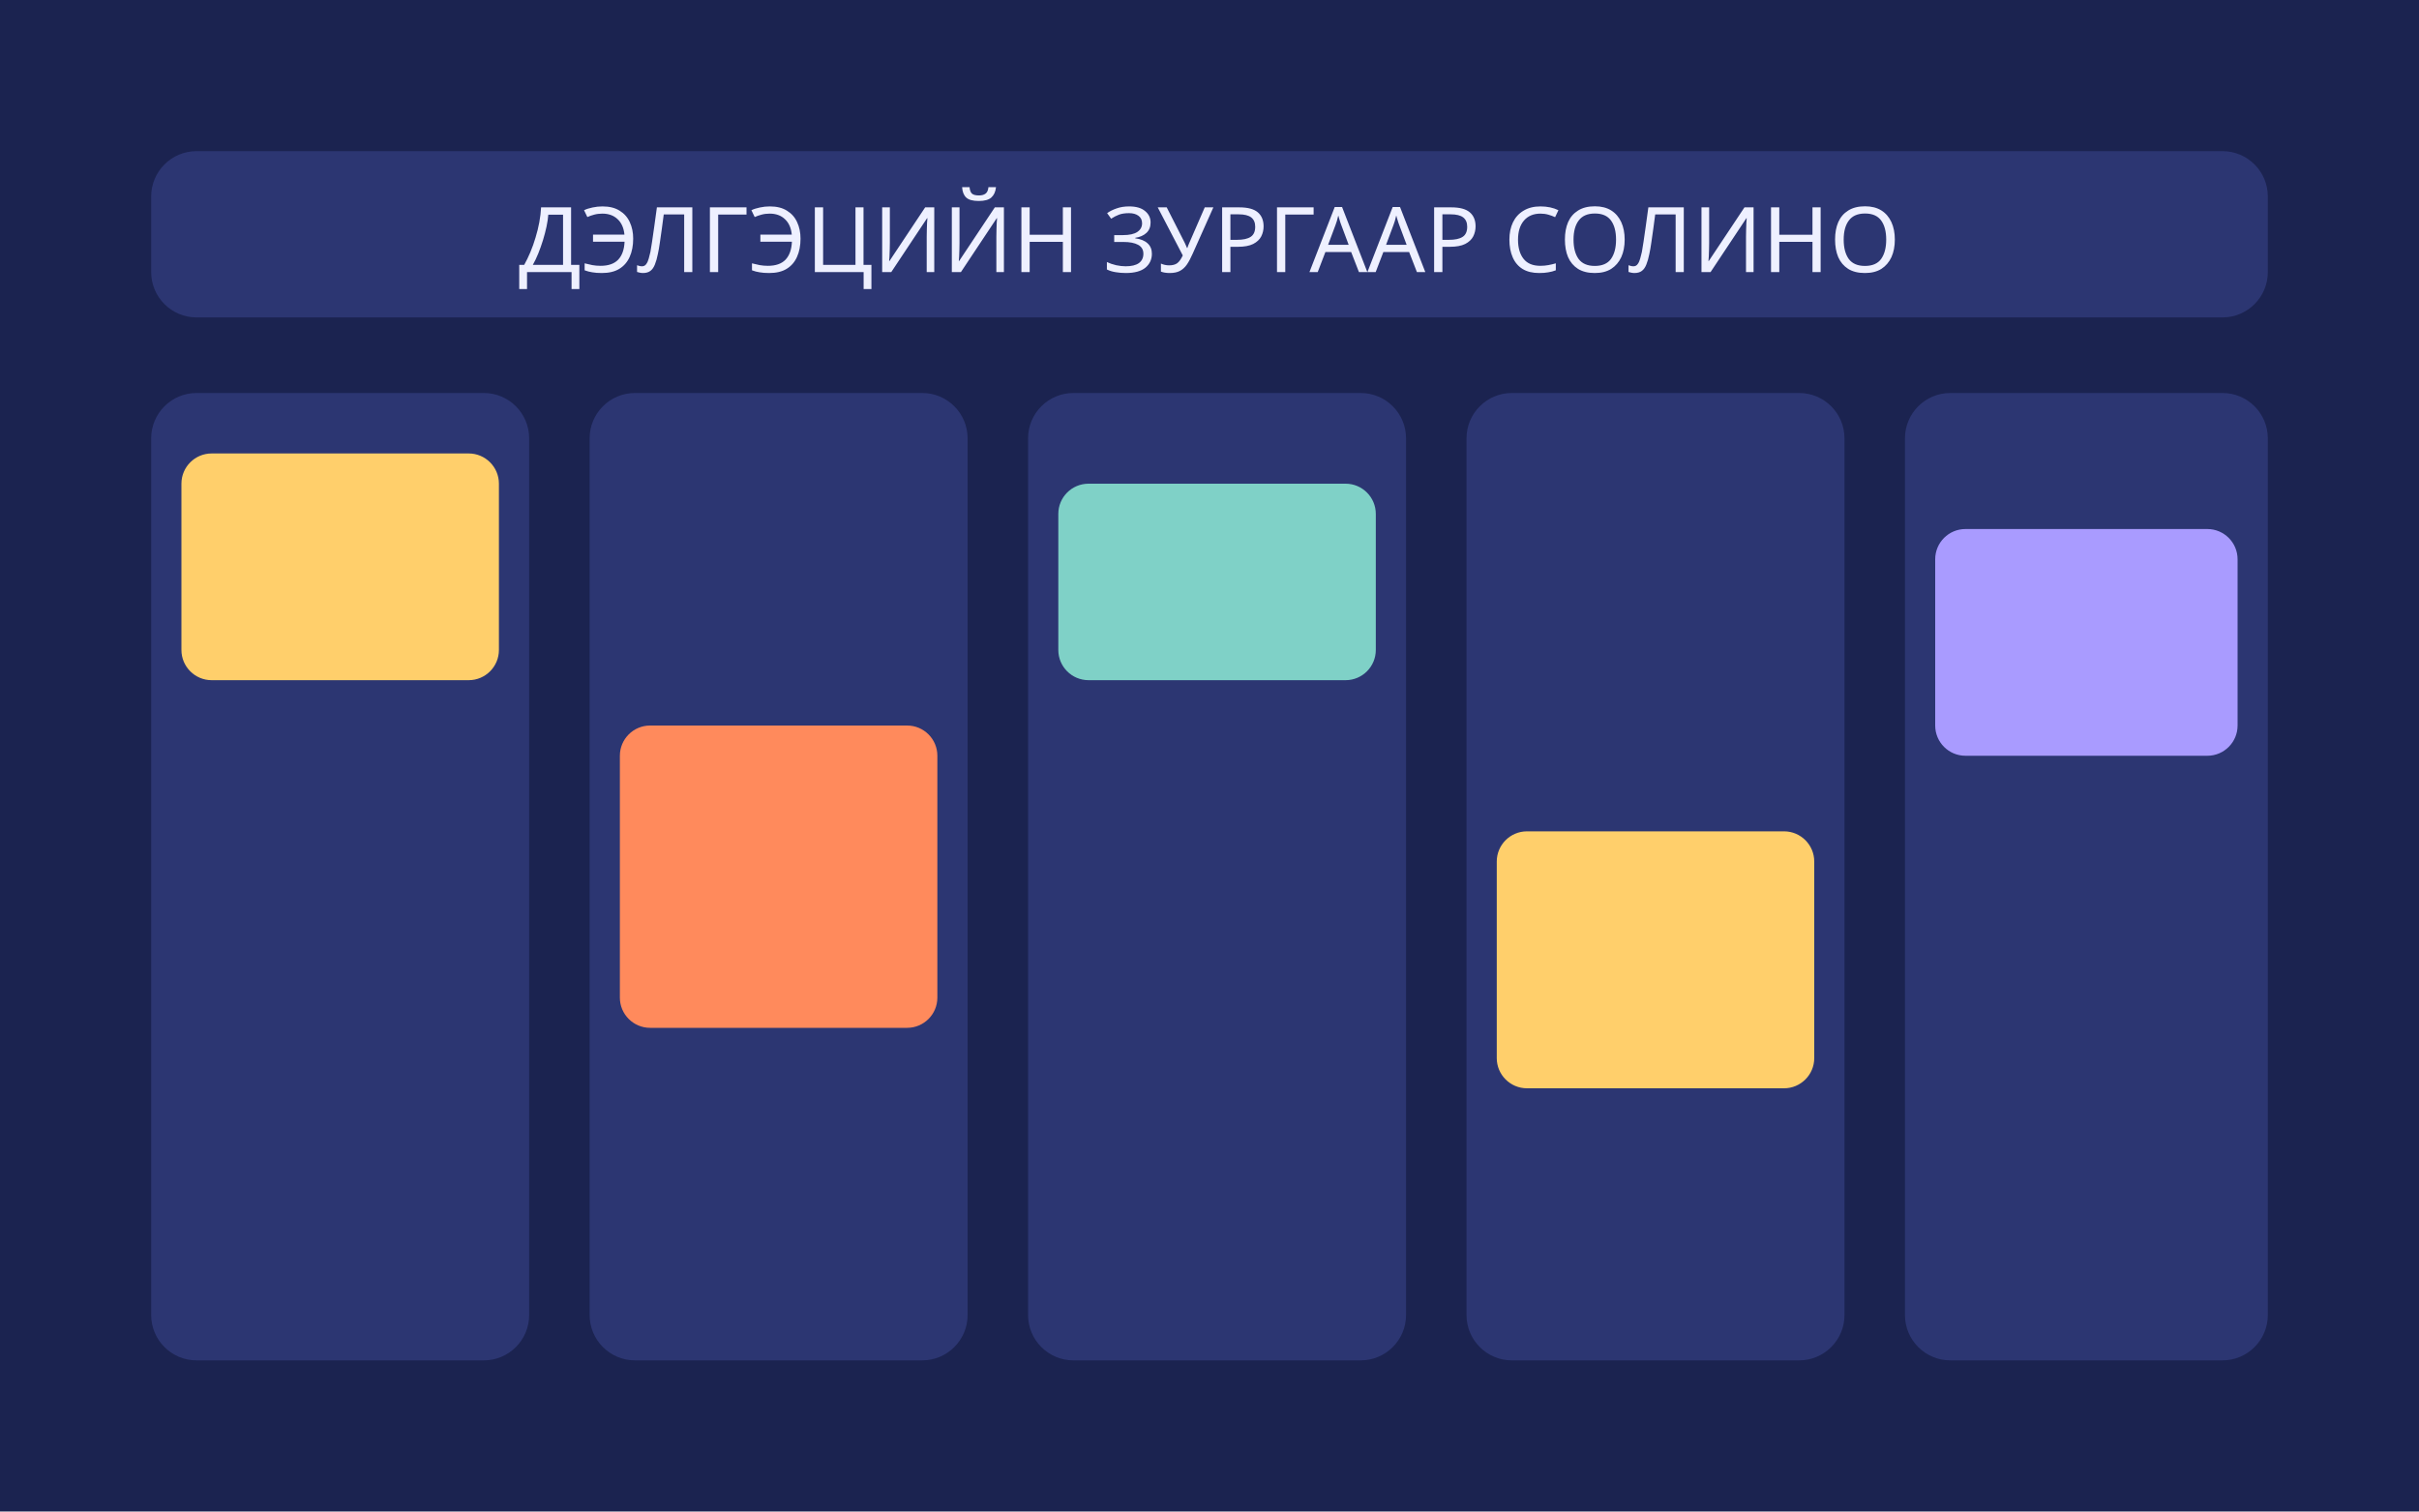
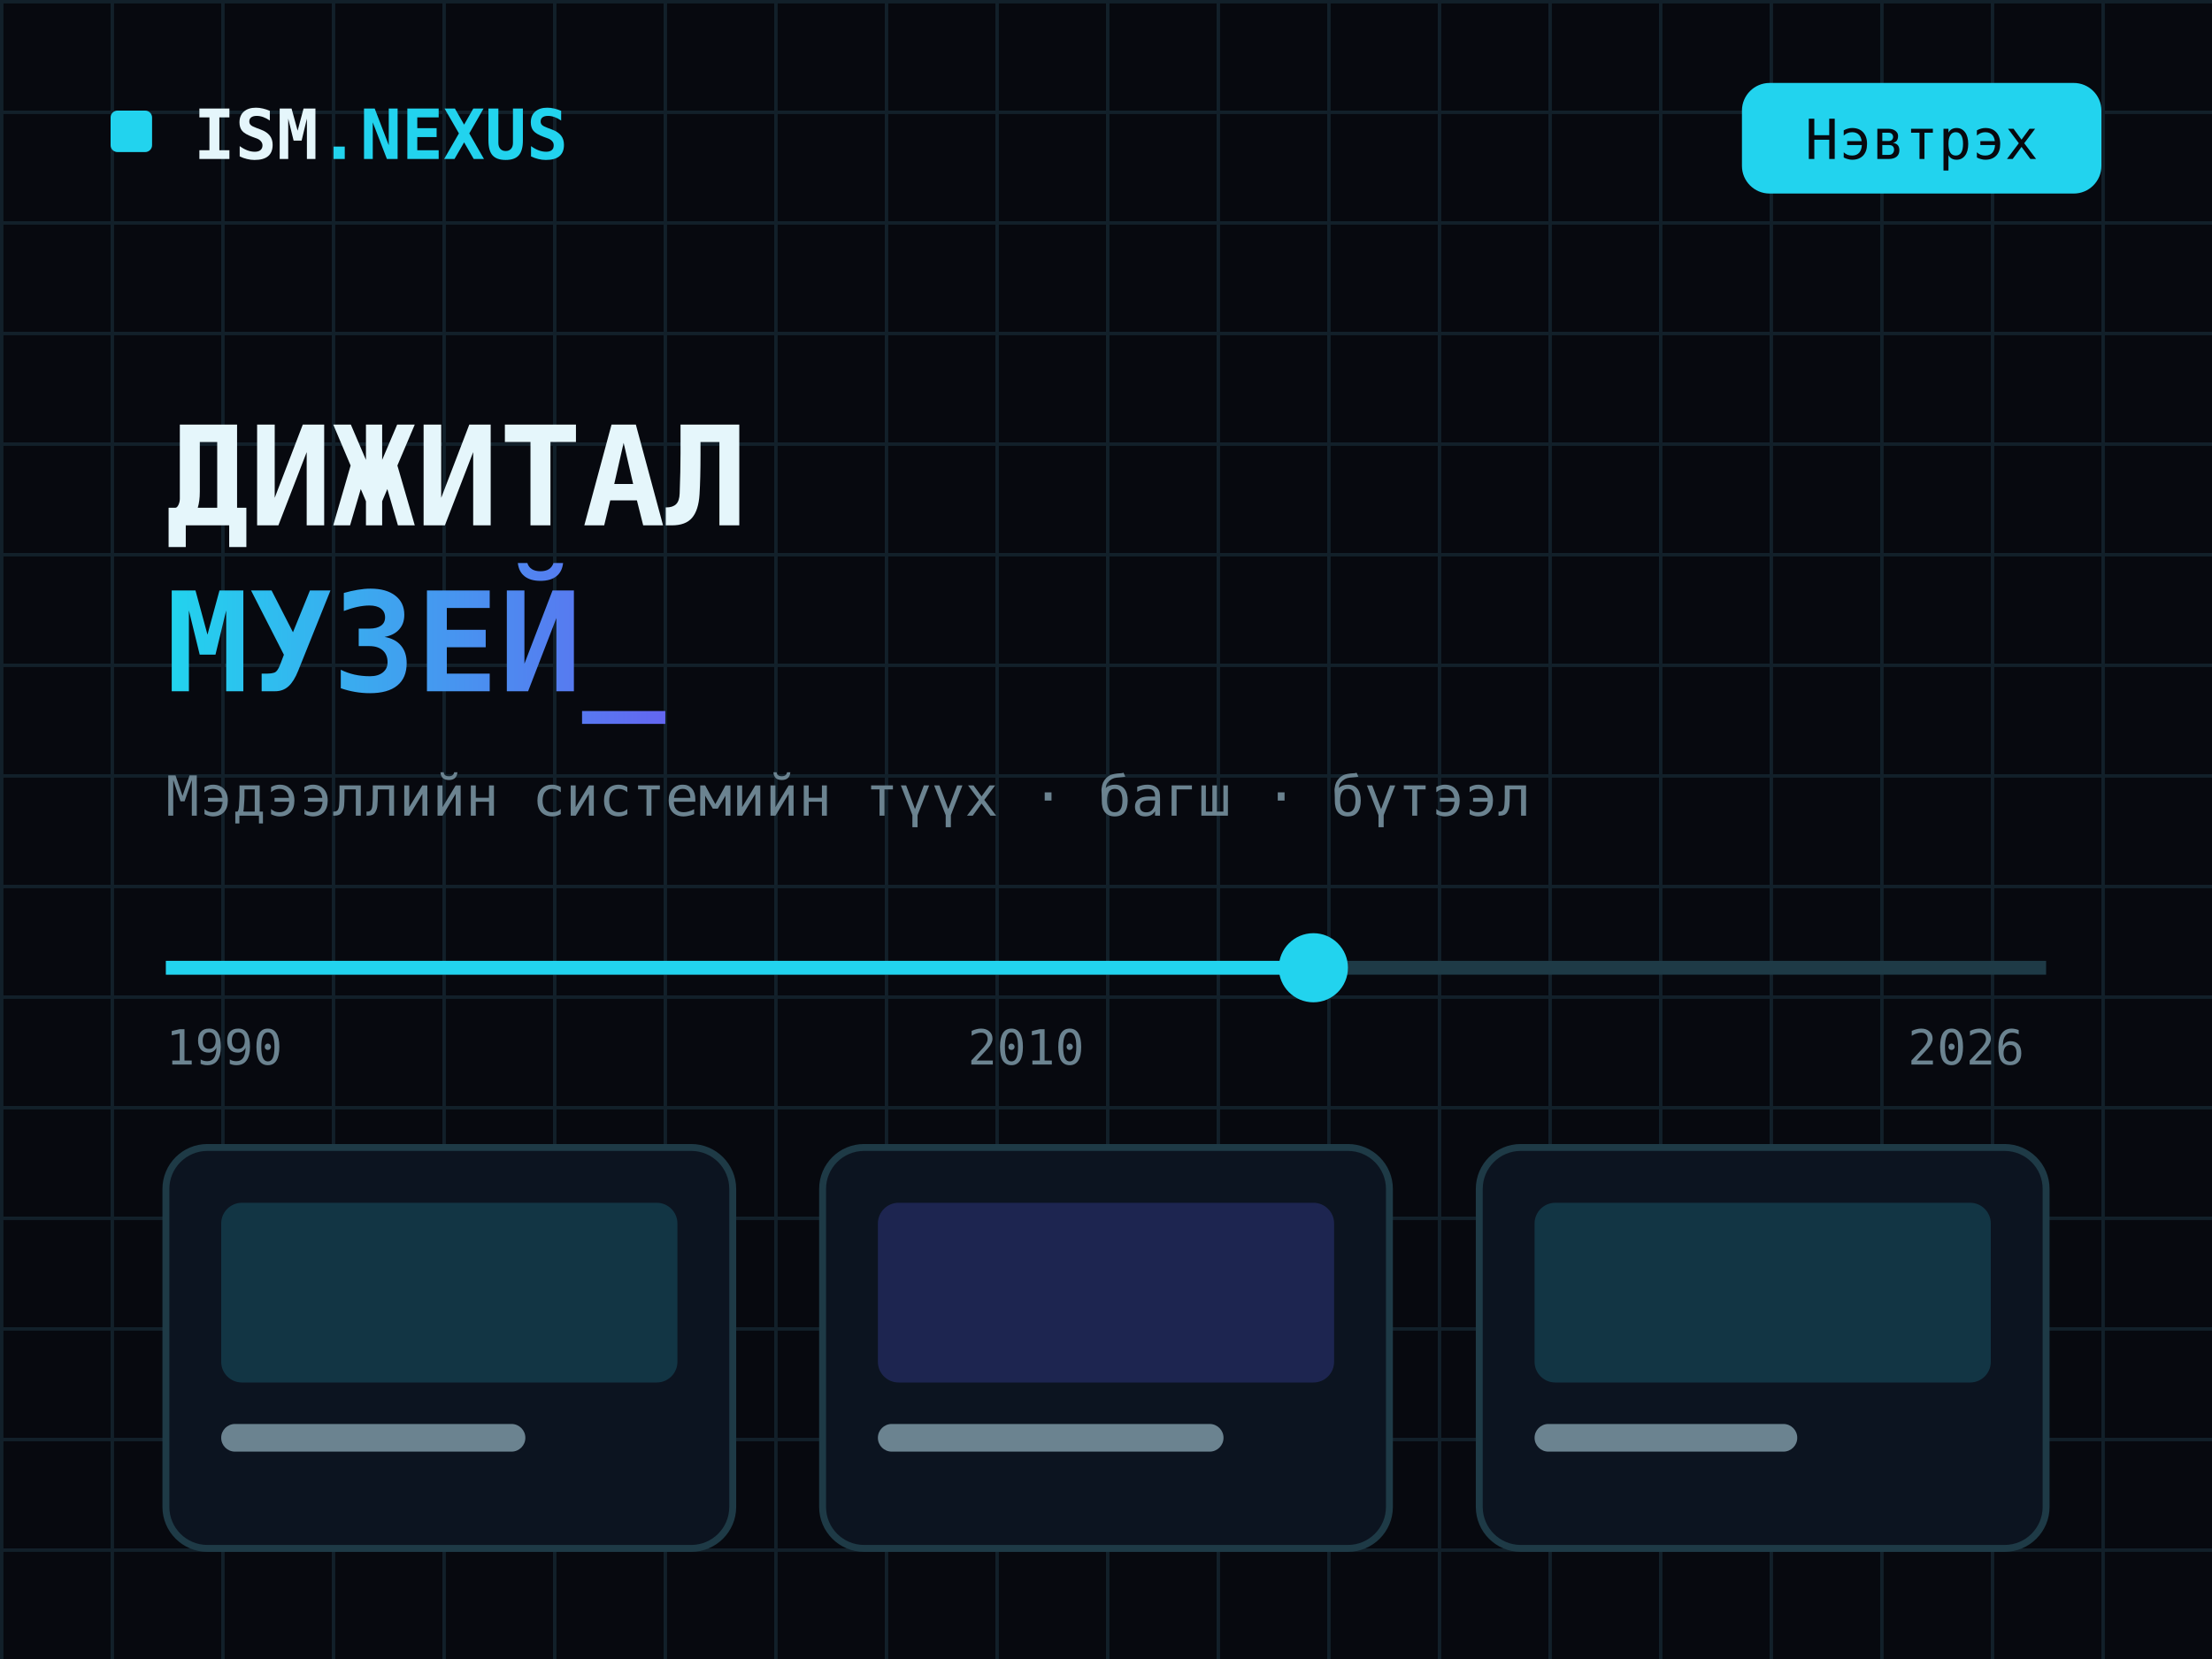
- <svg xmlns="http://www.w3.org/2000/svg" viewBox="0 0 320 200">
-   <rect width="320" height="200" fill="#1b2350" />
-   <rect x="20" y="20" width="280" height="22" rx="6" fill="#2c3672" />
-   <g fill="#2c3672">
-     <rect x="20" y="52" width="50" height="128" rx="6" />
-     <rect x="78" y="52" width="50" height="128" rx="6" />
-     <rect x="136" y="52" width="50" height="128" rx="6" />
-     <rect x="194" y="52" width="50" height="128" rx="6" />
-     <rect x="252" y="52" width="48" height="128" rx="6" />
+ <svg xmlns="http://www.w3.org/2000/svg" viewBox="0 0 320 240">
+   <defs>
+     <pattern id="g" width="16" height="16" patternUnits="userSpaceOnUse">
+       <path d="M16 0H0V16" fill="none" stroke="#12202a" stroke-width="1" />
+     </pattern>
+     <linearGradient id="c" x1="0" x2="1">
+       <stop offset="0" stop-color="#22d3ee" />
+       <stop offset="1" stop-color="#6366f1" />
+     </linearGradient>
+   </defs>
+   <rect width="320" height="240" fill="#07090f" />
+   <rect width="320" height="240" fill="url(#g)" />
+   <rect x="16" y="16" width="6" height="6" rx="1" fill="#22d3ee" />
+   <text x="28" y="23" fill="#e5f6fb" font-family="monospace" font-size="10" font-weight="700">ISM<tspan fill="#22d3ee">.NEXUS</tspan>
+   </text>
+   <rect x="252" y="12" width="52" height="16" rx="4" fill="#22d3ee" />
+   <text x="278" y="23" fill="#07090f" font-family="monospace" font-size="8" text-anchor="middle">Нэвтрэх</text>
+   <text x="24" y="76" fill="#e5f6fb" font-family="monospace" font-size="20" font-weight="700">ДИЖИТАЛ</text>
+   <text x="24" y="100" fill="url(#c)" font-family="monospace" font-size="20" font-weight="700">МУЗЕЙ_</text>
+   <text x="24" y="118" fill="#6b8390" font-family="monospace" font-size="8">Мэдээллийн системийн түүх · багш · бүтээл</text>
+   <line x1="24" y1="140" x2="296" y2="140" stroke="#1e3a46" stroke-width="2" />
+   <line x1="24" y1="140" x2="190" y2="140" stroke="#22d3ee" stroke-width="2" />
+   <circle cx="190" cy="140" r="5" fill="#22d3ee" />
+   <g fill="#6b8390" font-family="monospace" font-size="7">
+     <text x="24" y="154">1990</text>
+     <text x="140" y="154">2010</text>
+     <text x="276" y="154">2026</text>
  </g>
-   <rect x="24" y="60" width="42" height="30" rx="4" fill="#ffcf6b" />
-   <rect x="82" y="96" width="42" height="40" rx="4" fill="#ff8a5c" />
-   <rect x="140" y="64" width="42" height="26" rx="4" fill="#7fd1c7" />
-   <rect x="198" y="110" width="42" height="34" rx="4" fill="#ffcf6b" />
-   <rect x="256" y="70" width="40" height="30" rx="4" fill="#a99bff" />
-   <text x="160" y="36" fill="#eef0ff" font-family="sans-serif" font-size="12" text-anchor="middle">ДЭЛГЭЦИЙН ЗУРГААР СОЛИНО</text>
+   <g stroke="#1e3a46" fill="#0c1420">
+     <rect x="24" y="166" width="82" height="58" rx="6" />
+     <rect x="119" y="166" width="82" height="58" rx="6" />
+     <rect x="214" y="166" width="82" height="58" rx="6" />
+   </g>
+   <rect x="32" y="174" width="66" height="26" rx="3" fill="#123544" />
+   <rect x="127" y="174" width="66" height="26" rx="3" fill="#1d2550" />
+   <rect x="222" y="174" width="66" height="26" rx="3" fill="#123544" />
+   <g fill="#6b8390">
+     <rect x="32" y="206" width="44" height="4" rx="2" />
+     <rect x="127" y="206" width="50" height="4" rx="2" />
+     <rect x="222" y="206" width="38" height="4" rx="2" />
+   </g>
</svg>
